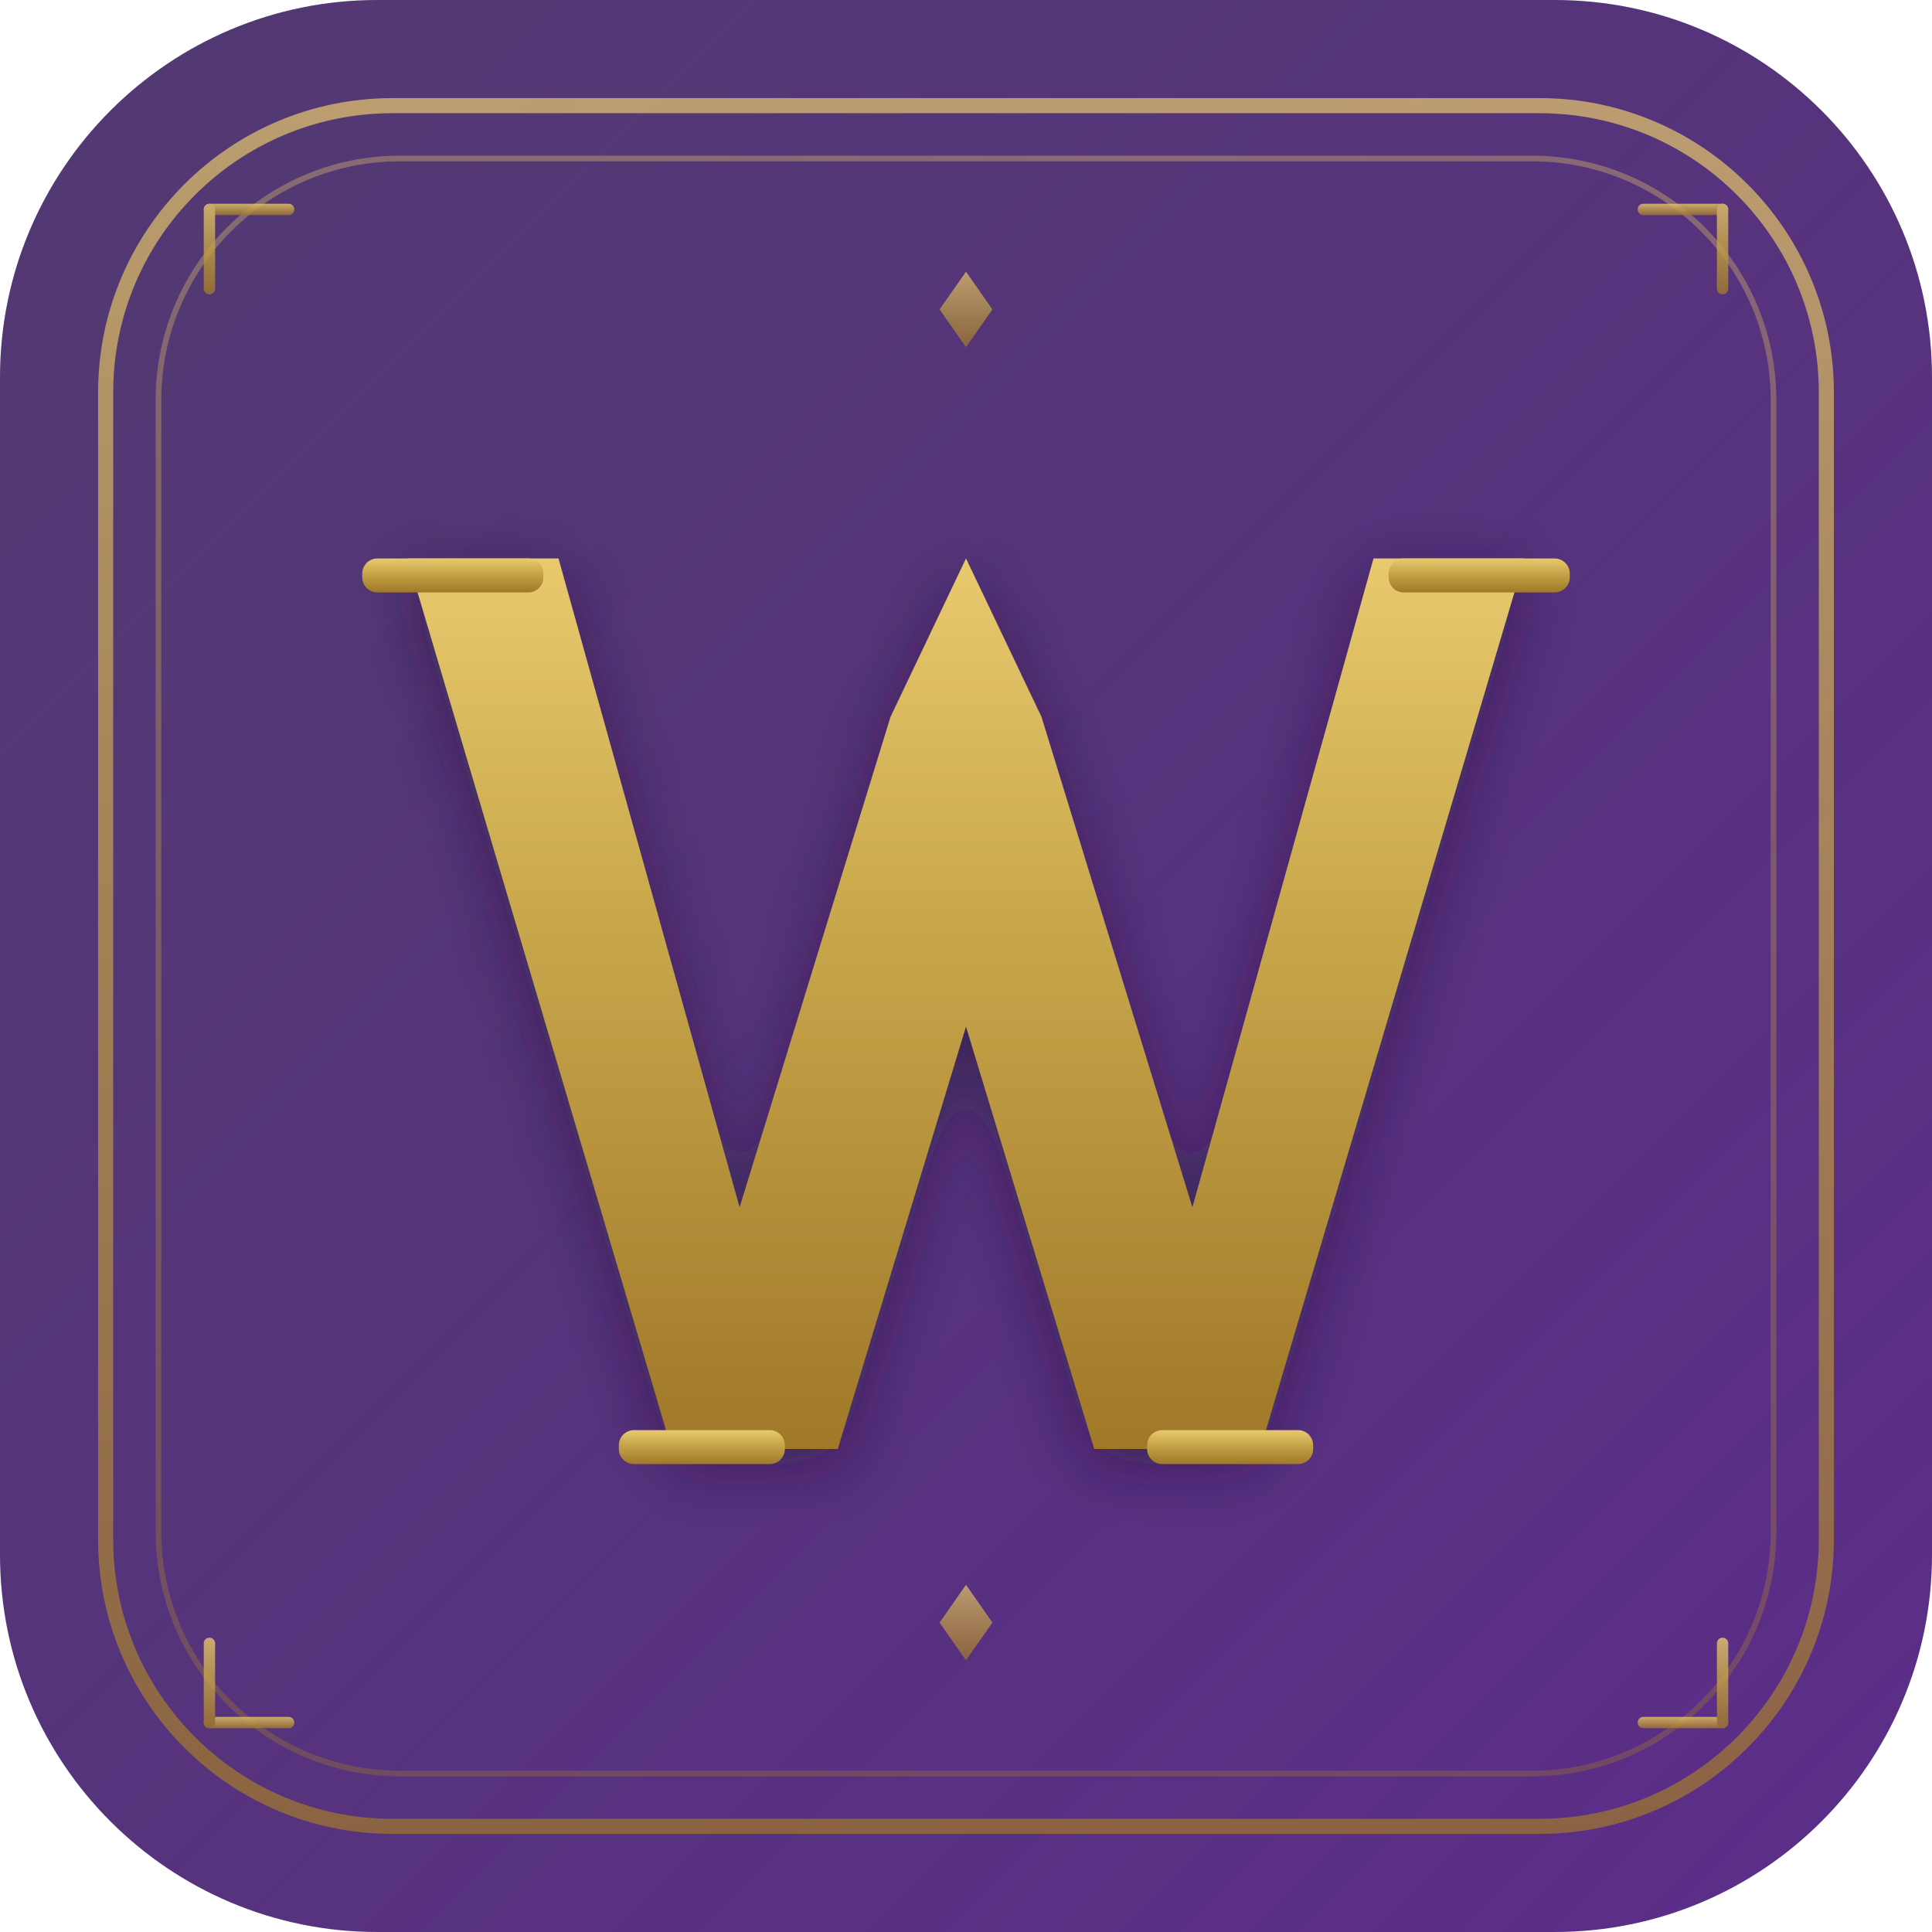
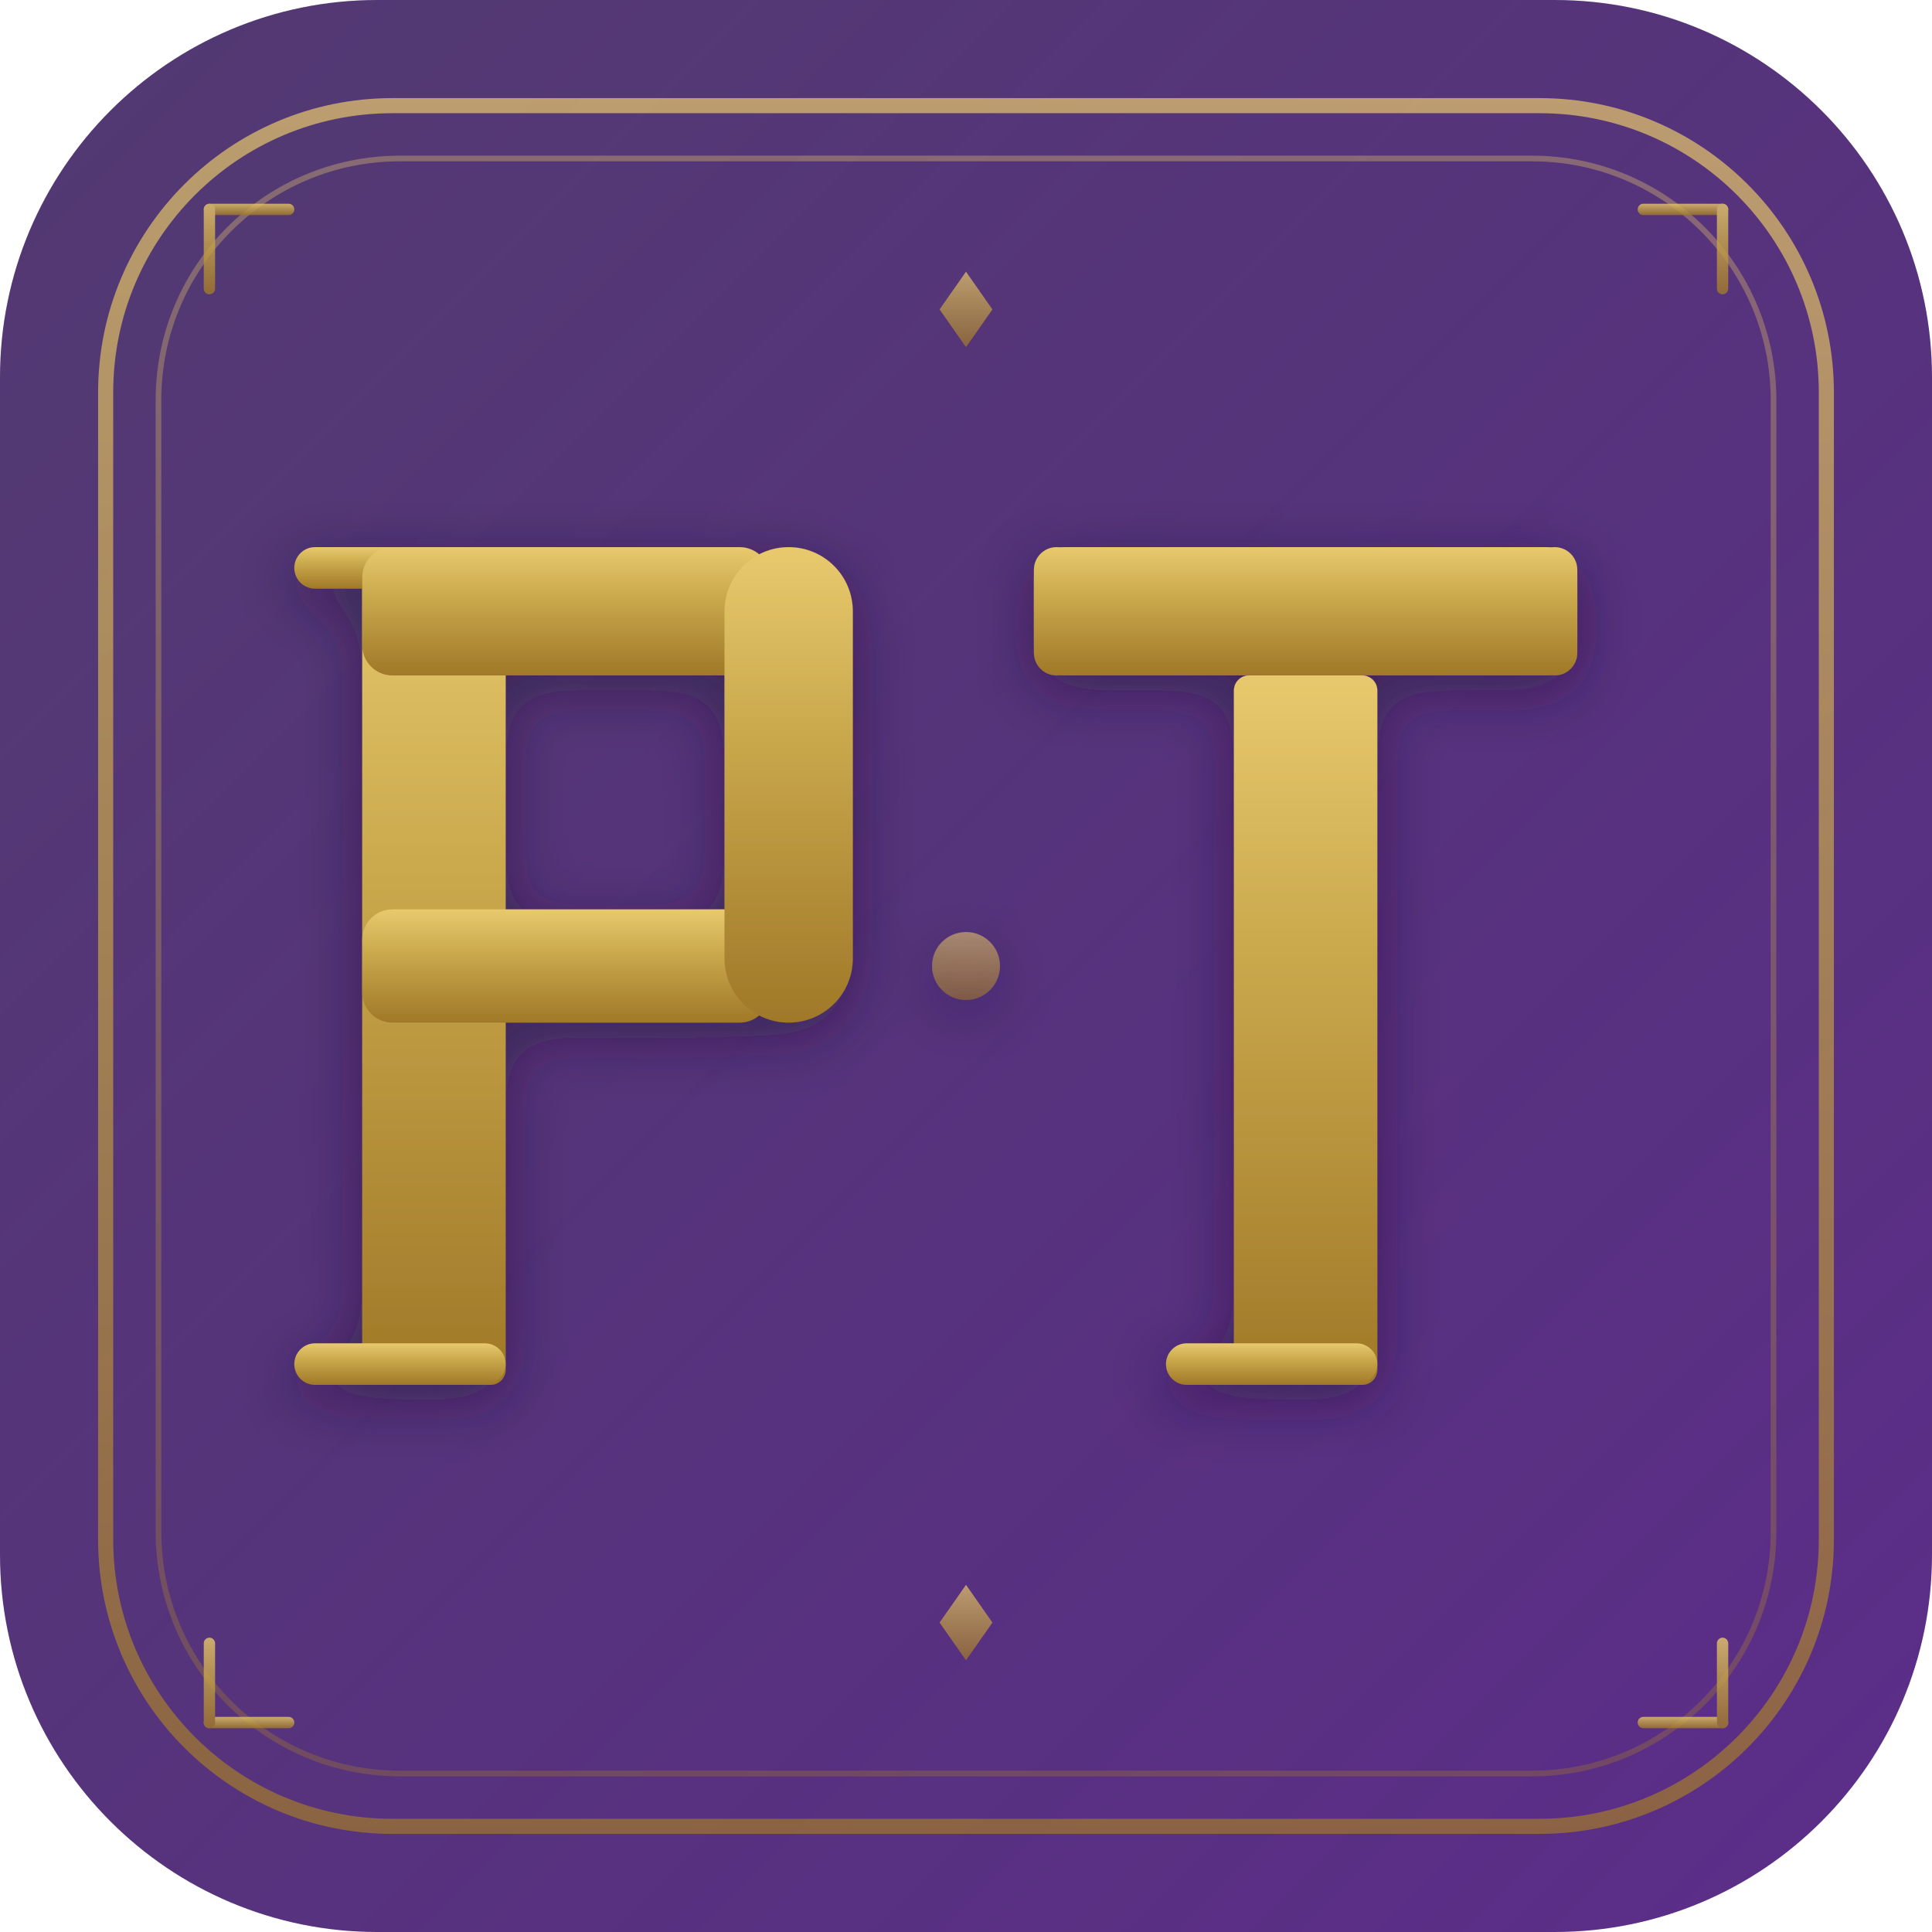
<svg xmlns="http://www.w3.org/2000/svg" viewBox="0 0 512 512" width="512" height="512">
  <defs>
    <linearGradient id="bg" x1="0%" y1="0%" x2="100%" y2="100%">
      <stop offset="0%" style="stop-color:#3b1f5e" />
      <stop offset="100%" style="stop-color:#5c2d8a" />
    </linearGradient>
    <linearGradient id="brass" x1="0%" y1="0%" x2="0%" y2="100%">
      <stop offset="0%" style="stop-color:#e8c96d" />
      <stop offset="40%" style="stop-color:#c9a84c" />
      <stop offset="100%" style="stop-color:#a07828" />
    </linearGradient>
    <linearGradient id="shine" x1="0%" y1="0%" x2="100%" y2="100%">
      <stop offset="0%" style="stop-color:#ffffff;stop-opacity:0.12" />
      <stop offset="100%" style="stop-color:#ffffff;stop-opacity:0" />
    </linearGradient>
    <filter id="shadow" x="-10%" y="-10%" width="120%" height="120%">
      <feDropShadow dx="0" dy="4" stdDeviation="8" flood-color="#1a0a30" flood-opacity="0.5" />
    </filter>
  </defs>
  <rect width="512" height="512" rx="100" ry="100" fill="url(#bg)" />
  <rect width="512" height="512" rx="100" ry="100" fill="url(#shine)" />
  <rect x="28" y="28" width="456" height="456" rx="76" ry="76" fill="none" stroke="url(#brass)" stroke-width="4" opacity="0.7" />
  <rect x="42" y="42" width="428" height="428" rx="64" ry="64" fill="none" stroke="url(#brass)" stroke-width="1.5" opacity="0.35" />
  <g fill="url(#brass)" opacity="0.8">
    <rect x="54" y="54" width="24" height="3" rx="1.5" />
    <rect x="54" y="54" width="3" height="24" rx="1.5" />
  </g>
  <g fill="url(#brass)" opacity="0.8">
    <rect x="434" y="54" width="24" height="3" rx="1.5" />
    <rect x="455" y="54" width="3" height="24" rx="1.5" />
  </g>
  <g fill="url(#brass)" opacity="0.8">
    <rect x="54" y="455" width="24" height="3" rx="1.5" />
    <rect x="54" y="434" width="3" height="24" rx="1.5" />
  </g>
  <g fill="url(#brass)" opacity="0.8">
    <rect x="434" y="455" width="24" height="3" rx="1.5" />
    <rect x="455" y="434" width="3" height="24" rx="1.5" />
  </g>
  <polygon points="256,72 263,82 256,92 249,82" fill="url(#brass)" opacity="0.7" />
  <polygon points="256,420 263,430 256,440 249,430" fill="url(#brass)" opacity="0.7" />
-   <g filter="url(#shadow)">
-     <path d="       M 108 148       L 148 148       L 196 320       L 236 190       L 256 148       L 276 190       L 316 320       L 364 148       L 404 148       L 334 384       L 290 384       L 256 272       L 222 384       L 178 384       Z     " fill="url(#brass)" stroke="none" />
-   </g>
-   <g fill="url(#brass)">
-     <rect x="96" y="148" width="48" height="9" rx="4" />
-     <rect x="368" y="148" width="48" height="9" rx="4" />
-     <rect x="164" y="379" width="44" height="9" rx="4" />
-     <rect x="304" y="379" width="44" height="9" rx="4" />
+   <g filter="url(#shadow)" fill="url(#brass)">
+     <rect x="96" y="145" width="38" height="222" rx="4" />
+     <rect x="78" y="145" width="56" height="11" rx="5.5" />
+     <rect x="78" y="356" width="56" height="11" rx="5.5" />
+     <rect x="96" y="145" width="108" height="34" rx="8" />
+     <rect x="96" y="241" width="108" height="30" rx="8" />
+     <rect x="192" y="145" width="34" height="126" rx="17" />
+     <circle cx="256" cy="256" r="9" opacity="0.55" />
+     <rect x="274" y="145" width="144" height="34" rx="8" />
+     <rect x="274" y="145" width="12" height="34" rx="6" />
+     <rect x="406" y="145" width="12" height="34" rx="6" />
+     <rect x="327" y="179" width="38" height="188" rx="4" />
+     <rect x="309" y="356" width="56" height="11" rx="5.5" />
  </g>
</svg>
